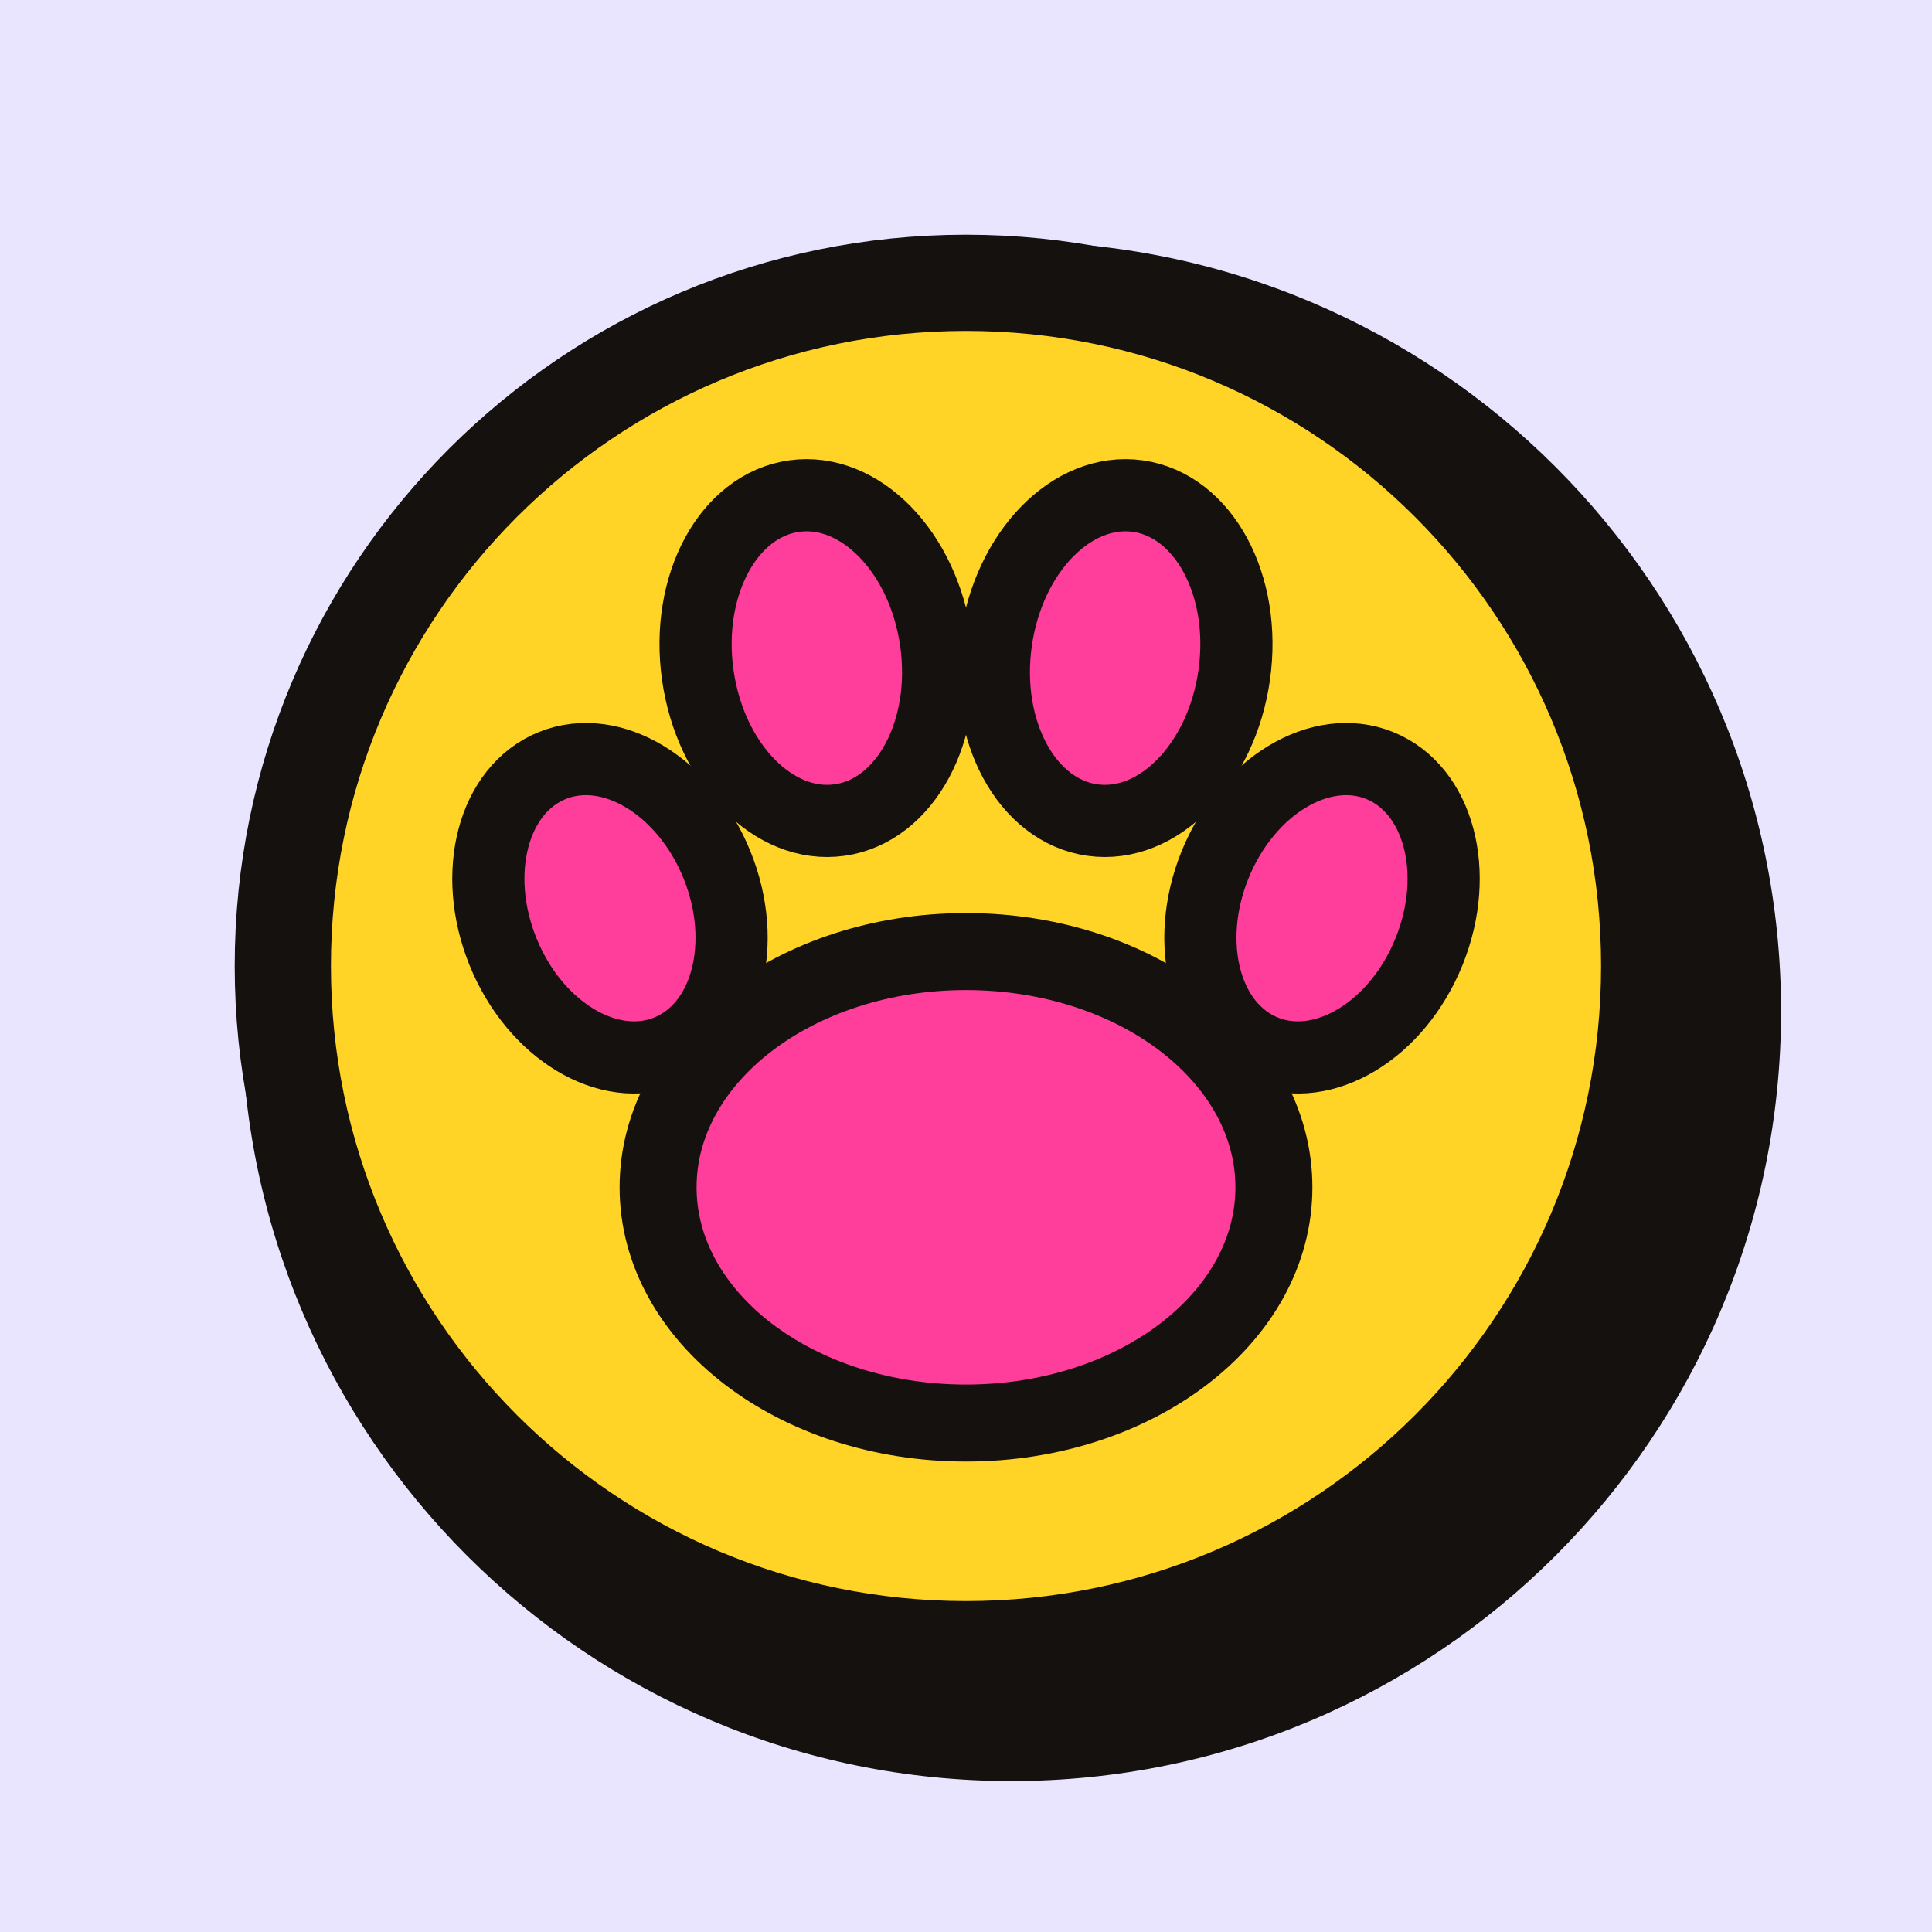
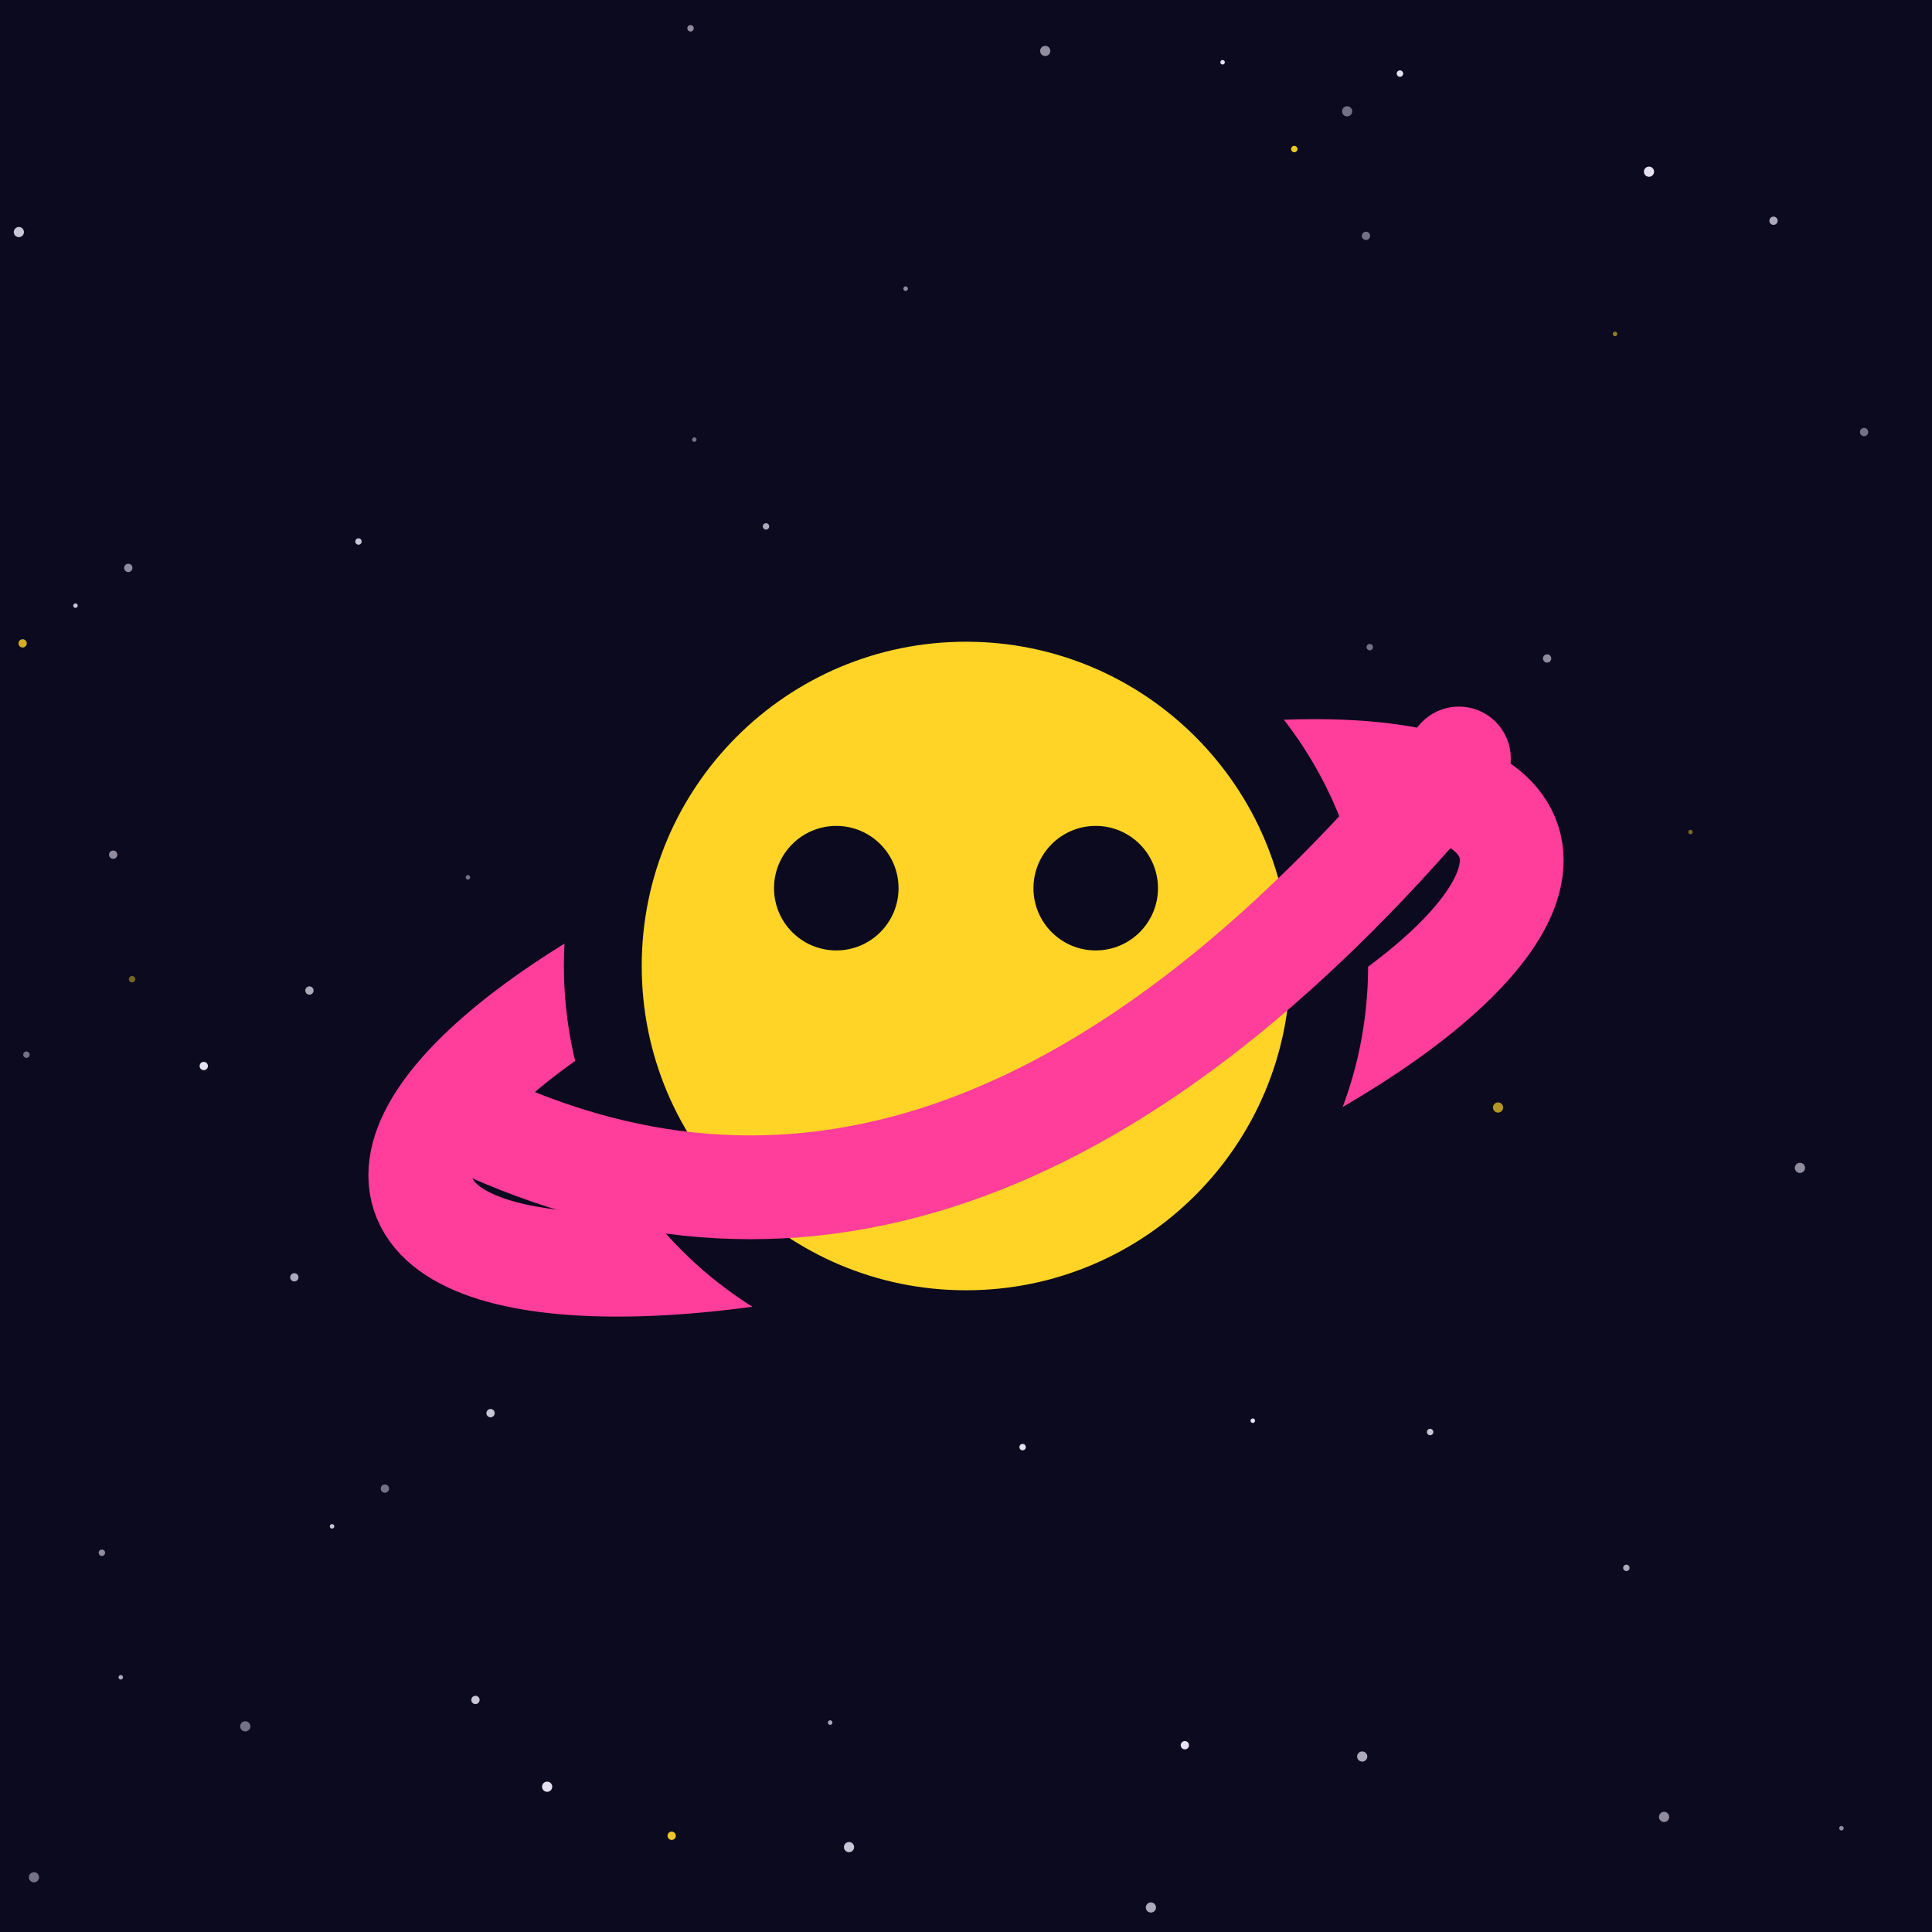
<svg xmlns="http://www.w3.org/2000/svg" viewBox="0 0 1024 1024" width="1024" height="1024">
-   <defs />
-   <rect width="1024" height="1024" fill="#e9e5ff" />
-   <circle cx="536" cy="536" r="408" fill="#14110f" />
-   <g transform="translate(512 512) rotate(0) scale(25.5) translate(-16 -16)">
-     <circle cx="16" cy="16" r="14.2" fill="#ffd426" stroke="#14110f" stroke-width="2" />
-     <ellipse cx="16" cy="20.6" rx="6.4" ry="4.9" fill="#ff3d9a" stroke="#14110f" stroke-width="1.6" />
-     <ellipse cx="8.6" cy="14.8" rx="2.4" ry="3.2" transform="rotate(-22 8.6 14.8)" fill="#ff3d9a" stroke="#14110f" stroke-width="1.5" />
-     <ellipse cx="12.9" cy="9.6" rx="2.5" ry="3.4" transform="rotate(-8 12.9 9.6)" fill="#ff3d9a" stroke="#14110f" stroke-width="1.5" />
-     <ellipse cx="19.1" cy="9.6" rx="2.5" ry="3.4" transform="rotate(8 19.1 9.6)" fill="#ff3d9a" stroke="#14110f" stroke-width="1.5" />
-     <ellipse cx="23.4" cy="14.8" rx="2.4" ry="3.2" transform="rotate(22 23.4 14.8)" fill="#ff3d9a" stroke="#14110f" stroke-width="1.5" />
+   <rect width="1024" height="1024" fill="#0b0a1f" />
+   <circle cx="896" cy="441" r="1.2" fill="#ffd426" opacity="0.45" />
+   <circle cx="510" cy="351" r="1.7" fill="#f4f0ff" opacity="0.57" />
+   <circle cx="940" cy="117" r="2.2" fill="#f4f0ff" opacity="0.69" />
+   <circle cx="10" cy="123" r="2.7" fill="#f4f0ff" opacity="0.81" />
+   <circle cx="664" cy="753" r="1.2" fill="#f4f0ff" opacity="0.93" />
+   <circle cx="726" cy="343" r="1.7" fill="#f4f0ff" opacity="0.45" />
+   <circle cx="68" cy="301" r="2.2" fill="#f4f0ff" opacity="0.57" />
+   <circle cx="610" cy="1011" r="2.7" fill="#f4f0ff" opacity="0.69" />
+   <circle cx="176" cy="809" r="1.2" fill="#f4f0ff" opacity="0.81" />
+   <circle cx="686" cy="79" r="1.7" fill="#ffd426" opacity="0.93" />
+   <circle cx="988" cy="229" r="2.2" fill="#f4f0ff" opacity="0.45" />
+   <circle cx="954" cy="619" r="2.7" fill="#f4f0ff" opacity="0.57" />
+   <circle cx="456" cy="609" r="1.2" fill="#f4f0ff" opacity="0.69" />
+   <circle cx="390" cy="583" r="1.7" fill="#f4f0ff" opacity="0.81" />
+   <circle cx="628" cy="925" r="2.2" fill="#f4f0ff" opacity="0.93" />
+   <circle cx="18" cy="995" r="2.7" fill="#f4f0ff" opacity="0.45" />
+   <circle cx="480" cy="153" r="1.2" fill="#f4f0ff" opacity="0.57" />
+   <circle cx="862" cy="831" r="1.7" fill="#f4f0ff" opacity="0.69" />
+   <circle cx="12" cy="341" r="2.2" fill="#ffd426" opacity="0.81" />
+   <circle cx="874" cy="91" r="2.7" fill="#f4f0ff" opacity="0.93" />
+   <circle cx="248" cy="465" r="1.2" fill="#f4f0ff" opacity="0.45" />
+   <circle cx="54" cy="823" r="1.7" fill="#f4f0ff" opacity="0.57" />
+   <circle cx="164" cy="525" r="2.2" fill="#f4f0ff" opacity="0.69" />
+   <circle cx="450" cy="979" r="2.7" fill="#f4f0ff" opacity="0.81" />
+   <circle cx="784" cy="521" r="1.2" fill="#f4f0ff" opacity="0.93" />
+   <circle cx="14" cy="559" r="1.7" fill="#f4f0ff" opacity="0.45" />
+   <circle cx="60" cy="453" r="2.2" fill="#f4f0ff" opacity="0.57" />
+   <circle cx="794" cy="587" r="2.7" fill="#ffd426" opacity="0.69" />
+   <circle cx="40" cy="321" r="1.2" fill="#f4f0ff" opacity="0.81" />
+   <circle cx="742" cy="39" r="1.7" fill="#f4f0ff" opacity="0.93" />
+   <circle cx="724" cy="125" r="2.2" fill="#f4f0ff" opacity="0.45" />
+   <circle cx="882" cy="963" r="2.7" fill="#f4f0ff" opacity="0.57" />
+   <circle cx="64" cy="889" r="1.2" fill="#f4f0ff" opacity="0.69" />
+   <circle cx="190" cy="287" r="1.7" fill="#f4f0ff" opacity="0.81" />
+   <circle cx="108" cy="565" r="2.2" fill="#f4f0ff" opacity="0.93" />
+   <circle cx="714" cy="59" r="2.7" fill="#f4f0ff" opacity="0.45" />
+   <circle cx="856" cy="177" r="1.2" fill="#ffd426" opacity="0.57" />
+   <circle cx="406" cy="279" r="1.7" fill="#f4f0ff" opacity="0.69" />
+   <circle cx="260" cy="749" r="2.2" fill="#f4f0ff" opacity="0.81" />
+   <circle cx="290" cy="947" r="2.7" fill="#f4f0ff" opacity="0.93" />
+   <circle cx="368" cy="233" r="1.2" fill="#f4f0ff" opacity="0.45" />
+   <circle cx="366" cy="15" r="1.7" fill="#f4f0ff" opacity="0.57" />
+   <circle cx="156" cy="677" r="2.2" fill="#f4f0ff" opacity="0.69" />
+   <circle cx="634" cy="555" r="2.7" fill="#f4f0ff" opacity="0.81" />
+   <circle cx="648" cy="33" r="1.2" fill="#f4f0ff" opacity="0.93" />
+   <circle cx="70" cy="519" r="1.7" fill="#ffd426" opacity="0.45" />
+   <circle cx="820" cy="349" r="2.2" fill="#f4f0ff" opacity="0.57" />
+   <circle cx="722" cy="931" r="2.7" fill="#f4f0ff" opacity="0.69" />
+   <circle cx="672" cy="601" r="1.2" fill="#f4f0ff" opacity="0.81" />
+   <circle cx="542" cy="767" r="1.7" fill="#f4f0ff" opacity="0.93" />
+   <circle cx="204" cy="789" r="2.2" fill="#f4f0ff" opacity="0.45" />
+   <circle cx="554" cy="27" r="2.7" fill="#f4f0ff" opacity="0.57" />
+   <circle cx="440" cy="913" r="1.2" fill="#f4f0ff" opacity="0.69" />
+   <circle cx="758" cy="759" r="1.7" fill="#f4f0ff" opacity="0.81" />
+   <circle cx="356" cy="973" r="2.2" fill="#ffd426" opacity="0.93" />
+   <circle cx="130" cy="915" r="2.7" fill="#f4f0ff" opacity="0.45" />
+   <circle cx="976" cy="969" r="1.2" fill="#f4f0ff" opacity="0.57" />
+   <circle cx="718" cy="495" r="1.7" fill="#f4f0ff" opacity="0.69" />
+   <circle cx="252" cy="901" r="2.2" fill="#f4f0ff" opacity="0.81" />
+   <circle cx="474" cy="523" r="2.7" fill="#f4f0ff" opacity="0.93" />
+   <g transform="translate(512 512) scale(13.75) translate(-24 -24)">
+     <ellipse cx="24" cy="26" rx="22" ry="7" transform="rotate(-18 24 26)" fill="none" stroke="#ff3d9a" stroke-width="4" />
+     <circle cx="24" cy="24" r="14" fill="#ffd426" stroke="#0b0a1f" stroke-width="3" />
+     <path d="M5 31 Q24 40 43 17" fill="none" stroke="#ff3d9a" stroke-width="4" stroke-linecap="round" transform="translate(0 -1)" />
+     <circle cx="19" cy="21" r="2.4" fill="#0b0a1f" />
+     <circle cx="29" cy="21" r="2.4" fill="#0b0a1f" />
  </g>
</svg>
